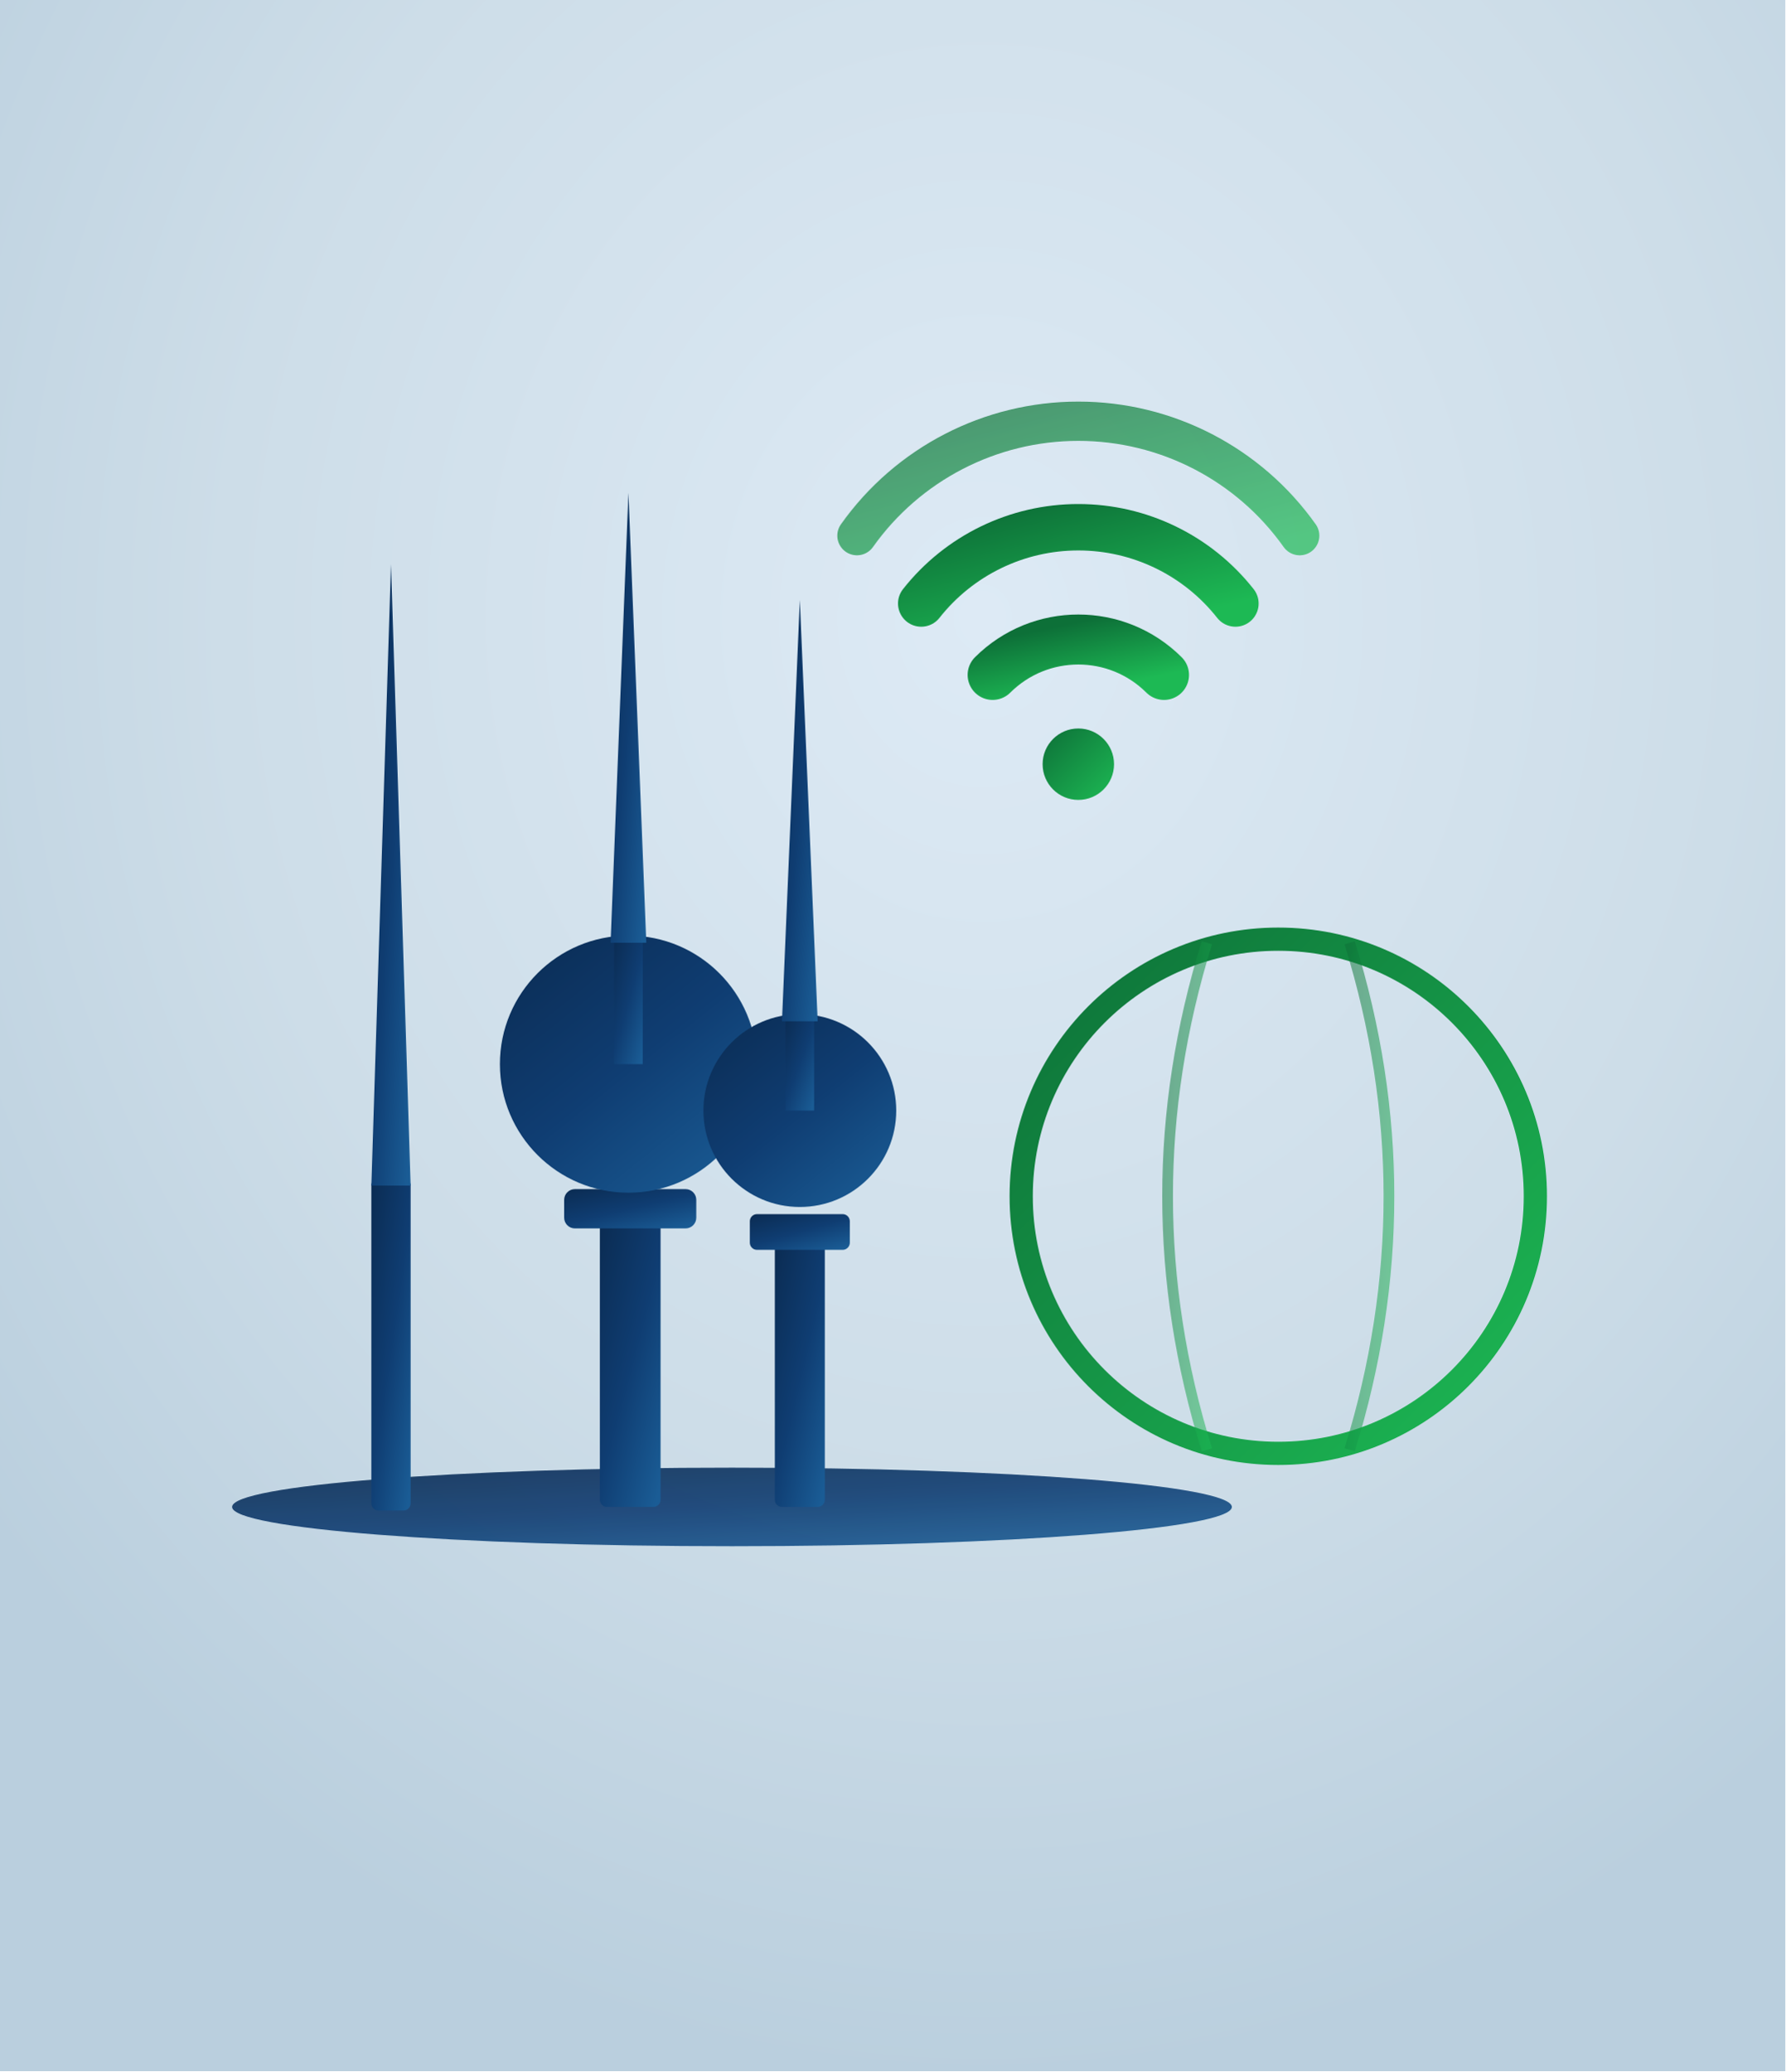
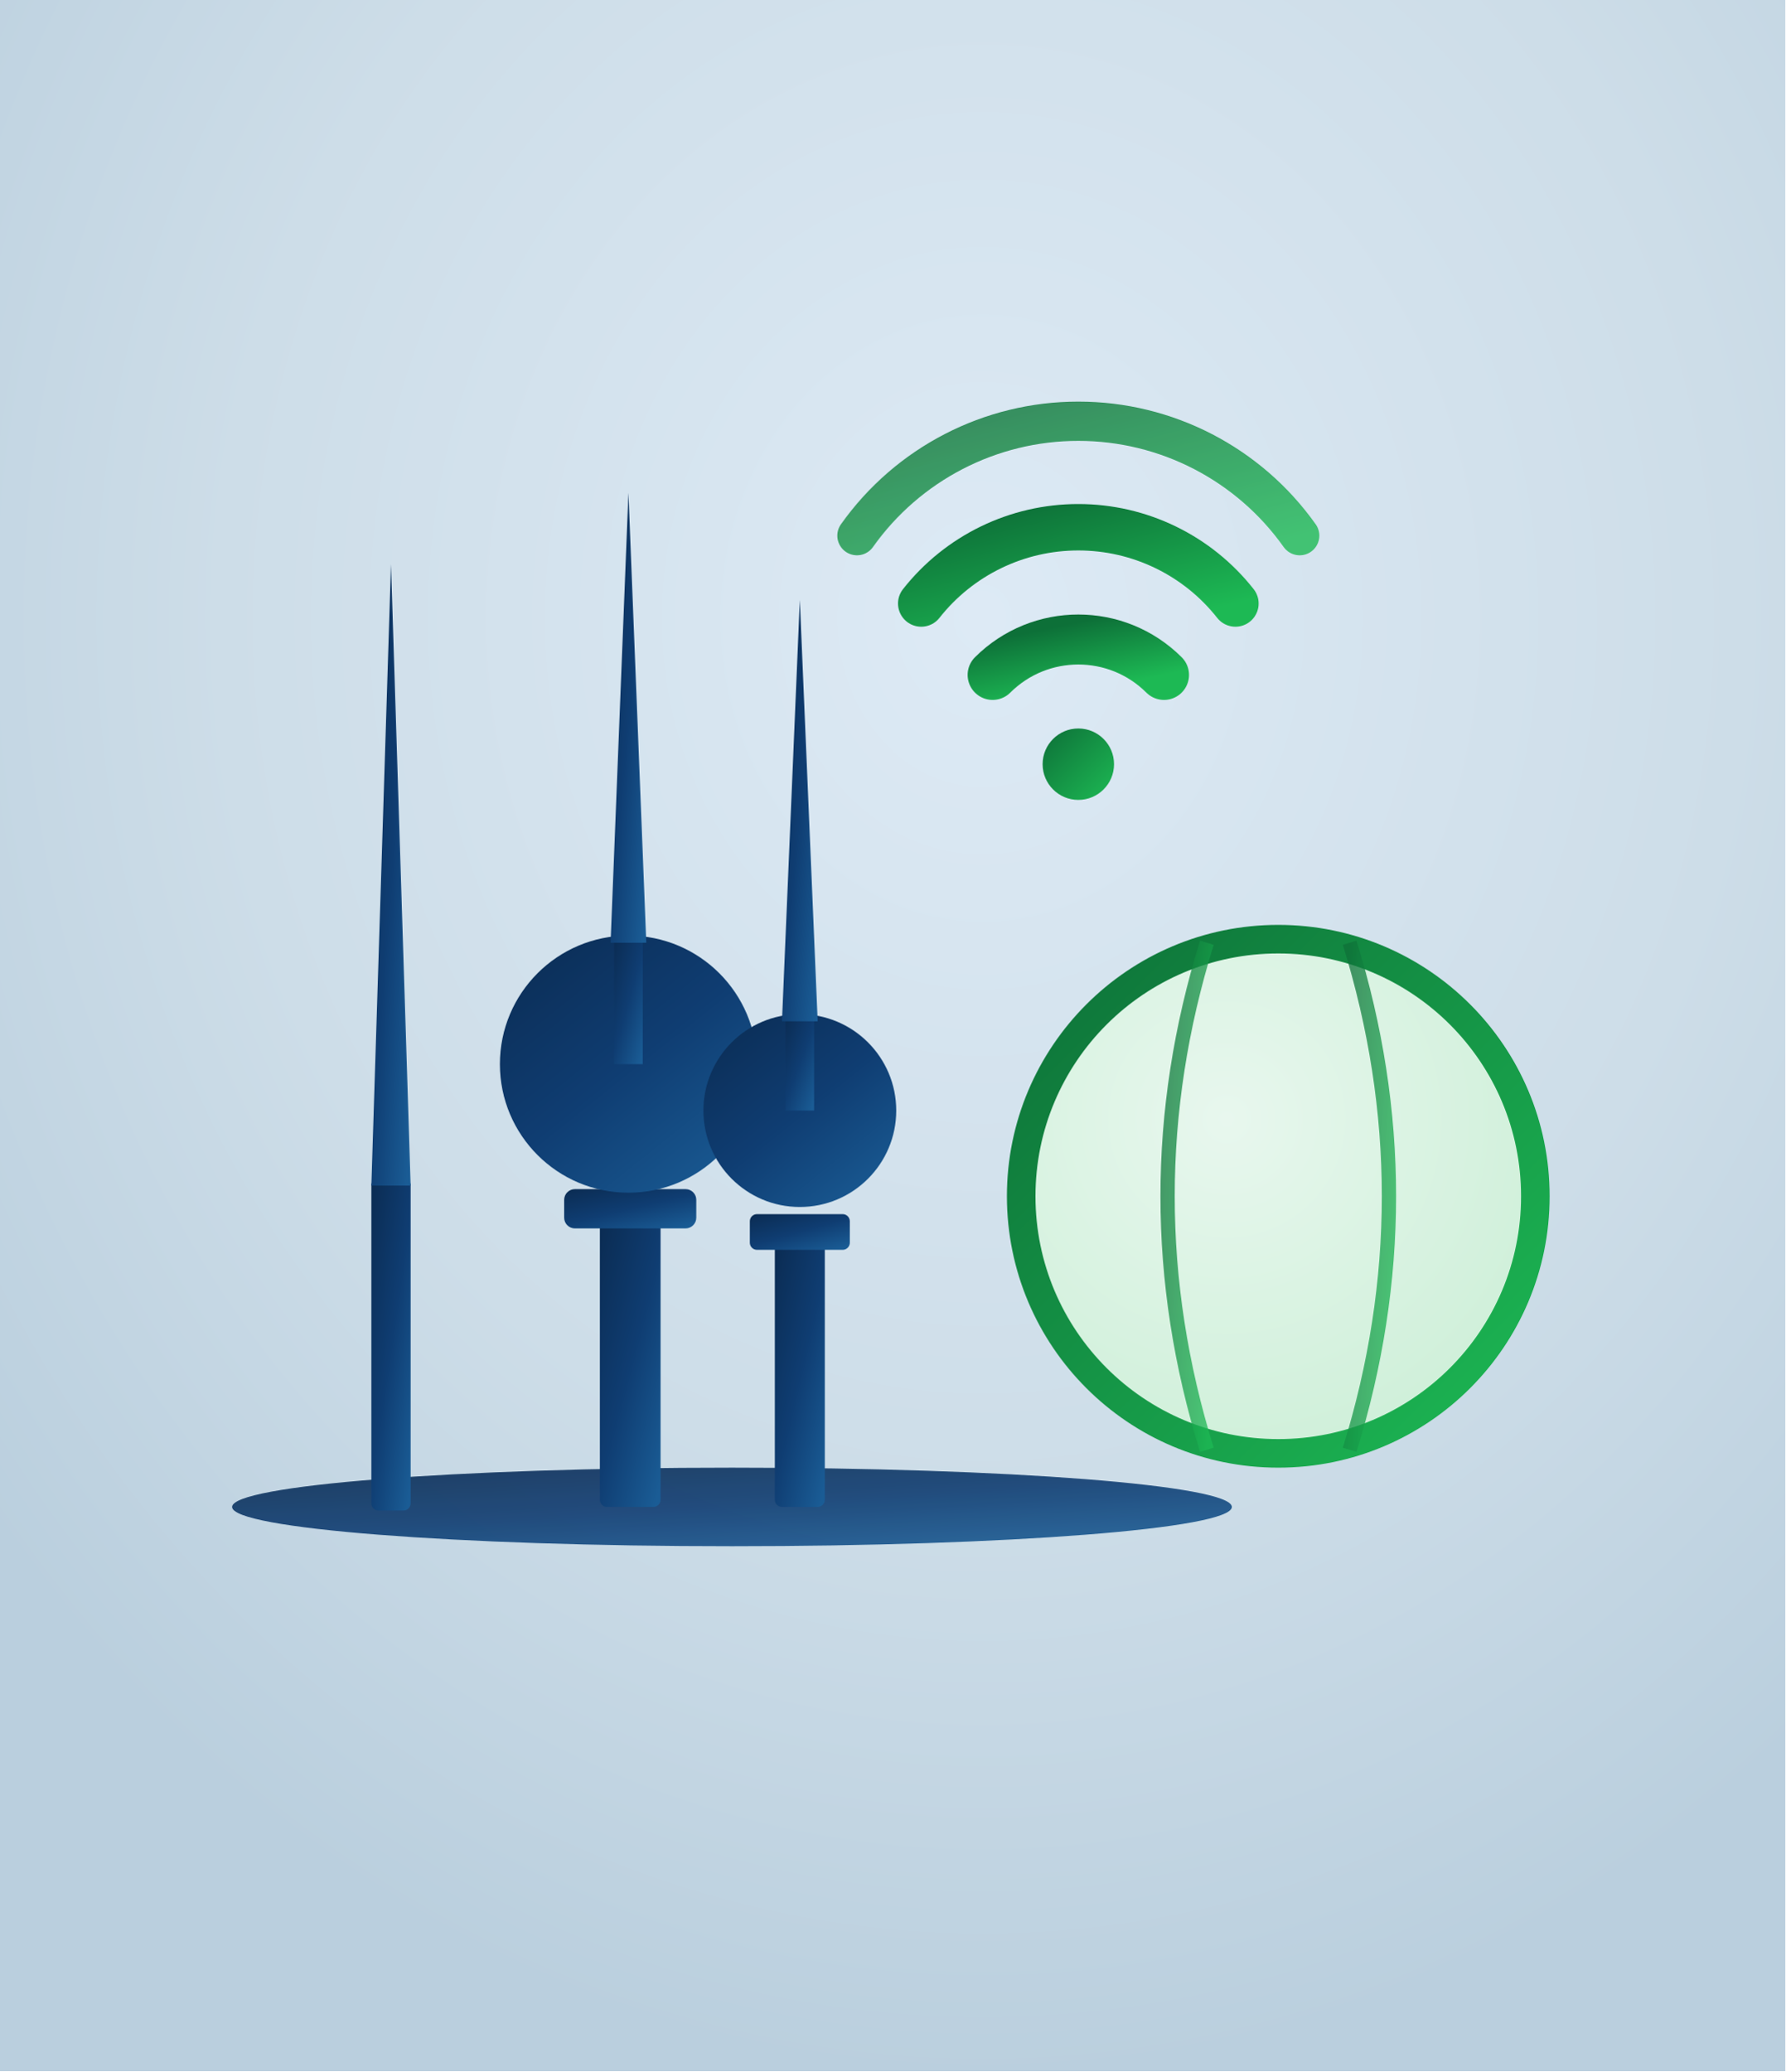
<svg xmlns="http://www.w3.org/2000/svg" viewBox="0 0 500 580">
  <defs>
    <radialGradient id="bgGrad" cx="55%" cy="30%" r="70%">
      <stop offset="0%" stop-color="#ddeaf5" />
      <stop offset="60%" stop-color="#cddde8" />
      <stop offset="100%" stop-color="#bacfde" />
    </radialGradient>
    <linearGradient id="towerGrad" x1="10%" y1="0%" x2="90%" y2="100%">
      <stop offset="0%" stop-color="#0b2d55" />
      <stop offset="50%" stop-color="#0f3d72" />
      <stop offset="100%" stop-color="#1a5c95" />
    </linearGradient>
    <linearGradient id="greenGrad" x1="0%" y1="0%" x2="100%" y2="100%">
      <stop offset="0%" stop-color="#0d7038" />
      <stop offset="100%" stop-color="#1db954" />
    </linearGradient>
+     <radialGradient id="globeFill" cx="40%" cy="35%" r="65%">
+       <stop offset="0%" stop-color="#e8f7ee" />
+       <stop offset="100%" stop-color="#d0f0da" />
+     </radialGradient>
  </defs>
  <rect width="500" height="580" fill="url(#bgGrad)" />
  <ellipse cx="205" cy="422" rx="140" ry="11" fill="url(#towerGrad)" opacity="0.9" />
  <rect x="104" y="330" width="11" height="93" rx="2" fill="url(#towerGrad)" />
  <polygon points="109.5,158  115,332  104,332" fill="url(#towerGrad)" />
  <rect x="168" y="342" width="17" height="80" rx="2" fill="url(#towerGrad)" />
  <rect x="158" y="333" width="37" height="11" rx="3" fill="url(#towerGrad)" />
  <circle cx="176" cy="298" r="36" fill="url(#towerGrad)" />
  <rect x="172" y="262" width="8" height="36" fill="url(#towerGrad)" />
  <polygon points="176,138  181,264  171,264" fill="url(#towerGrad)" />
  <rect x="217" y="348" width="14" height="74" rx="2" fill="url(#towerGrad)" />
  <rect x="210" y="340" width="28" height="10" rx="2" fill="url(#towerGrad)" />
  <circle cx="224" cy="311" r="27" fill="url(#towerGrad)" />
  <rect x="220" y="284" width="8" height="27" fill="url(#towerGrad)" />
  <polygon points="224,168  229,286  219,286" fill="url(#towerGrad)" />
  <circle cx="302" cy="214" r="10" fill="url(#greenGrad)" />
  <path d="M278,189 A34,34 0 0 1 326,189" fill="none" stroke="url(#greenGrad)" stroke-width="14" stroke-linecap="round" />
  <path d="M258,169 A56,56 0 0 1 346,169" fill="none" stroke="url(#greenGrad)" stroke-width="13" stroke-linecap="round" />
-   <path d="M240,150 A76,76 0 0 1 364,150" fill="none" stroke="url(#greenGrad)" stroke-width="11" stroke-linecap="round" opacity="0.70" />
-   <circle cx="358" cy="335" r="72" fill="none" stroke="url(#greenGrad)" stroke-width="6.5" />
-   <line x1="358" y1="263" x2="358" y2="407" stroke="url(#greenGrad)" stroke-width="4" opacity="0.60" />
-   <line x1="286" y1="335" x2="430" y2="335" stroke="url(#greenGrad)" stroke-width="4" opacity="0.60" />
-   <line x1="299" y1="299" x2="417" y2="299" stroke="url(#greenGrad)" stroke-width="2.8" opacity="0.42" />
-   <line x1="299" y1="371" x2="417" y2="371" stroke="url(#greenGrad)" stroke-width="2.8" opacity="0.42" />
-   <path d="M338,264 Q316,335 338,406" fill="none" stroke="url(#greenGrad)" stroke-width="3" opacity="0.52" />
-   <path d="M378,264 Q400,335 378,406" fill="none" stroke="url(#greenGrad)" stroke-width="3" opacity="0.52" />
+   <path d="M240,150 A76,76 0 0 1 364,150" fill="none" stroke="url(#greenGrad)" stroke-width="11" stroke-linecap="round" opacity="0.80" />
+   <circle cx="358" cy="335" r="72" fill="url(#globeFill)" />
+   <circle cx="358" cy="335" r="72" fill="none" stroke="url(#greenGrad)" stroke-width="8" />
+   <line x1="358" y1="263" x2="358" y2="407" stroke="url(#greenGrad)" stroke-width="5" opacity="0.85" />
+   <line x1="286" y1="335" x2="430" y2="335" stroke="url(#greenGrad)" stroke-width="5" opacity="0.85" />
+   <line x1="298" y1="299" x2="418" y2="299" stroke="url(#greenGrad)" stroke-width="3.5" opacity="0.70" />
+   <line x1="298" y1="371" x2="418" y2="371" stroke="url(#greenGrad)" stroke-width="3.5" opacity="0.70" />
+   <path d="M338,264 Q316,335 338,406" fill="none" stroke="url(#greenGrad)" stroke-width="4" opacity="0.75" />
+   <path d="M378,264 Q400,335 378,406" fill="none" stroke="url(#greenGrad)" stroke-width="4" opacity="0.75" />
</svg>
